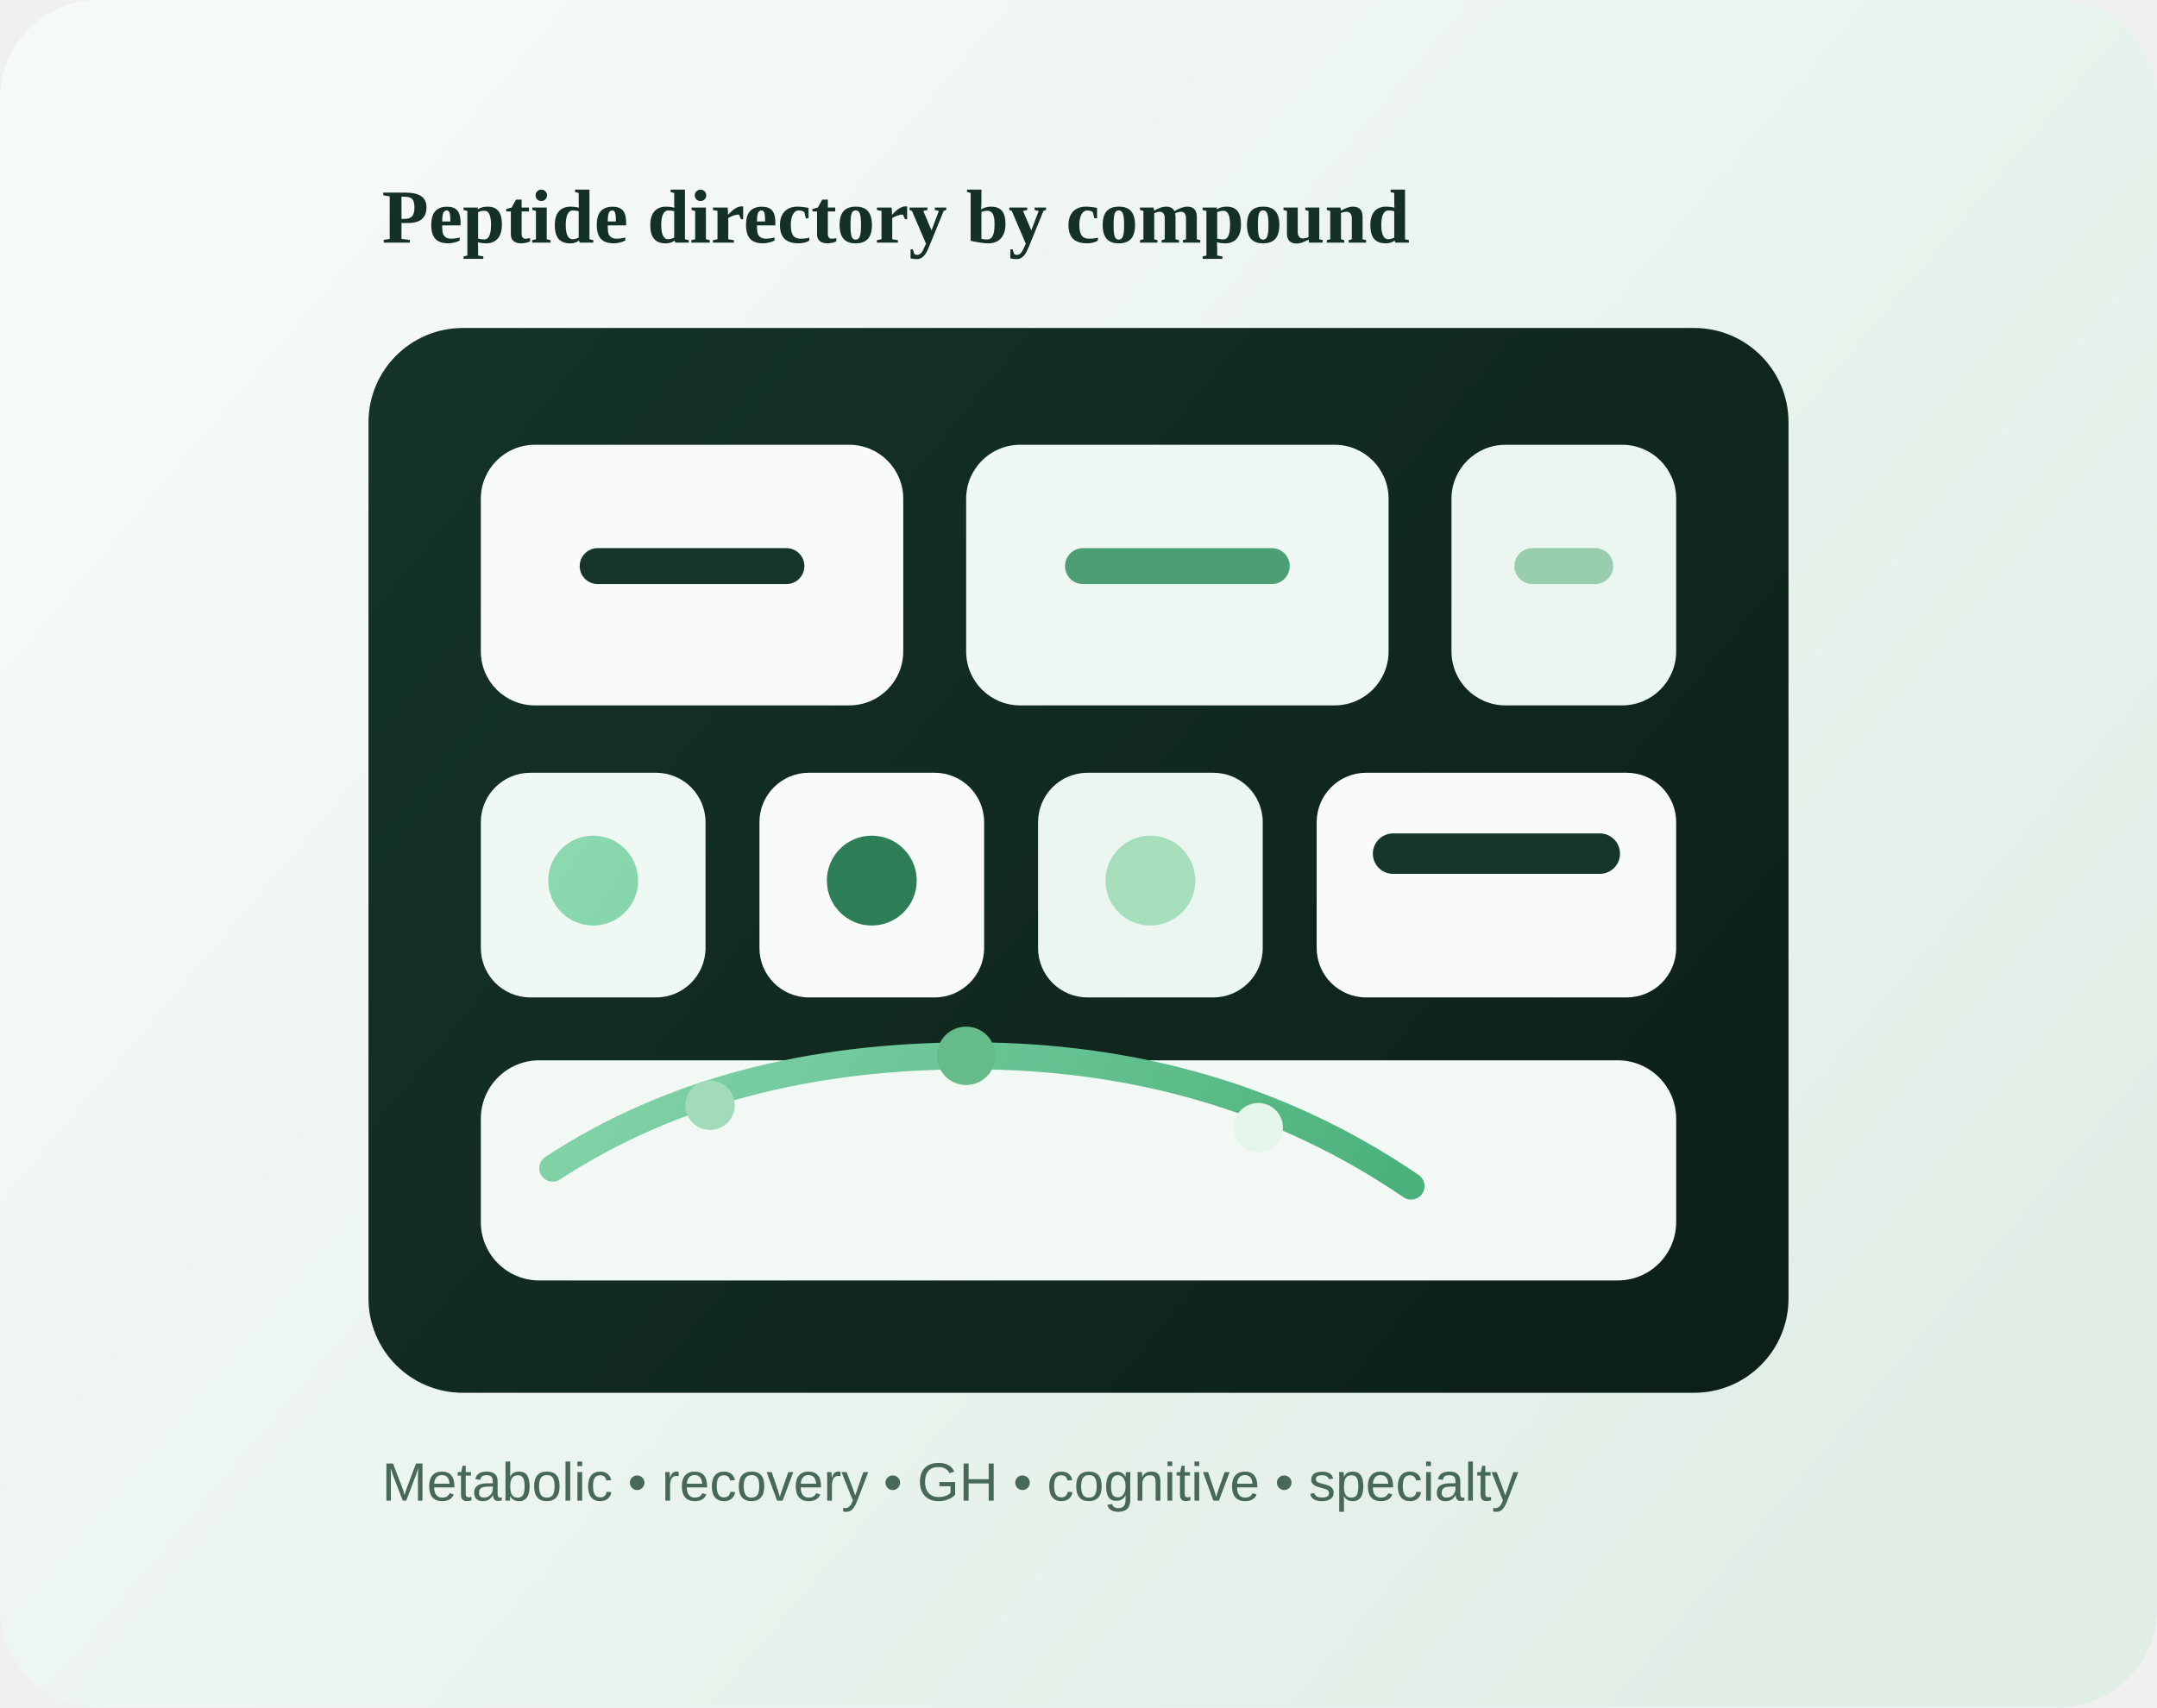
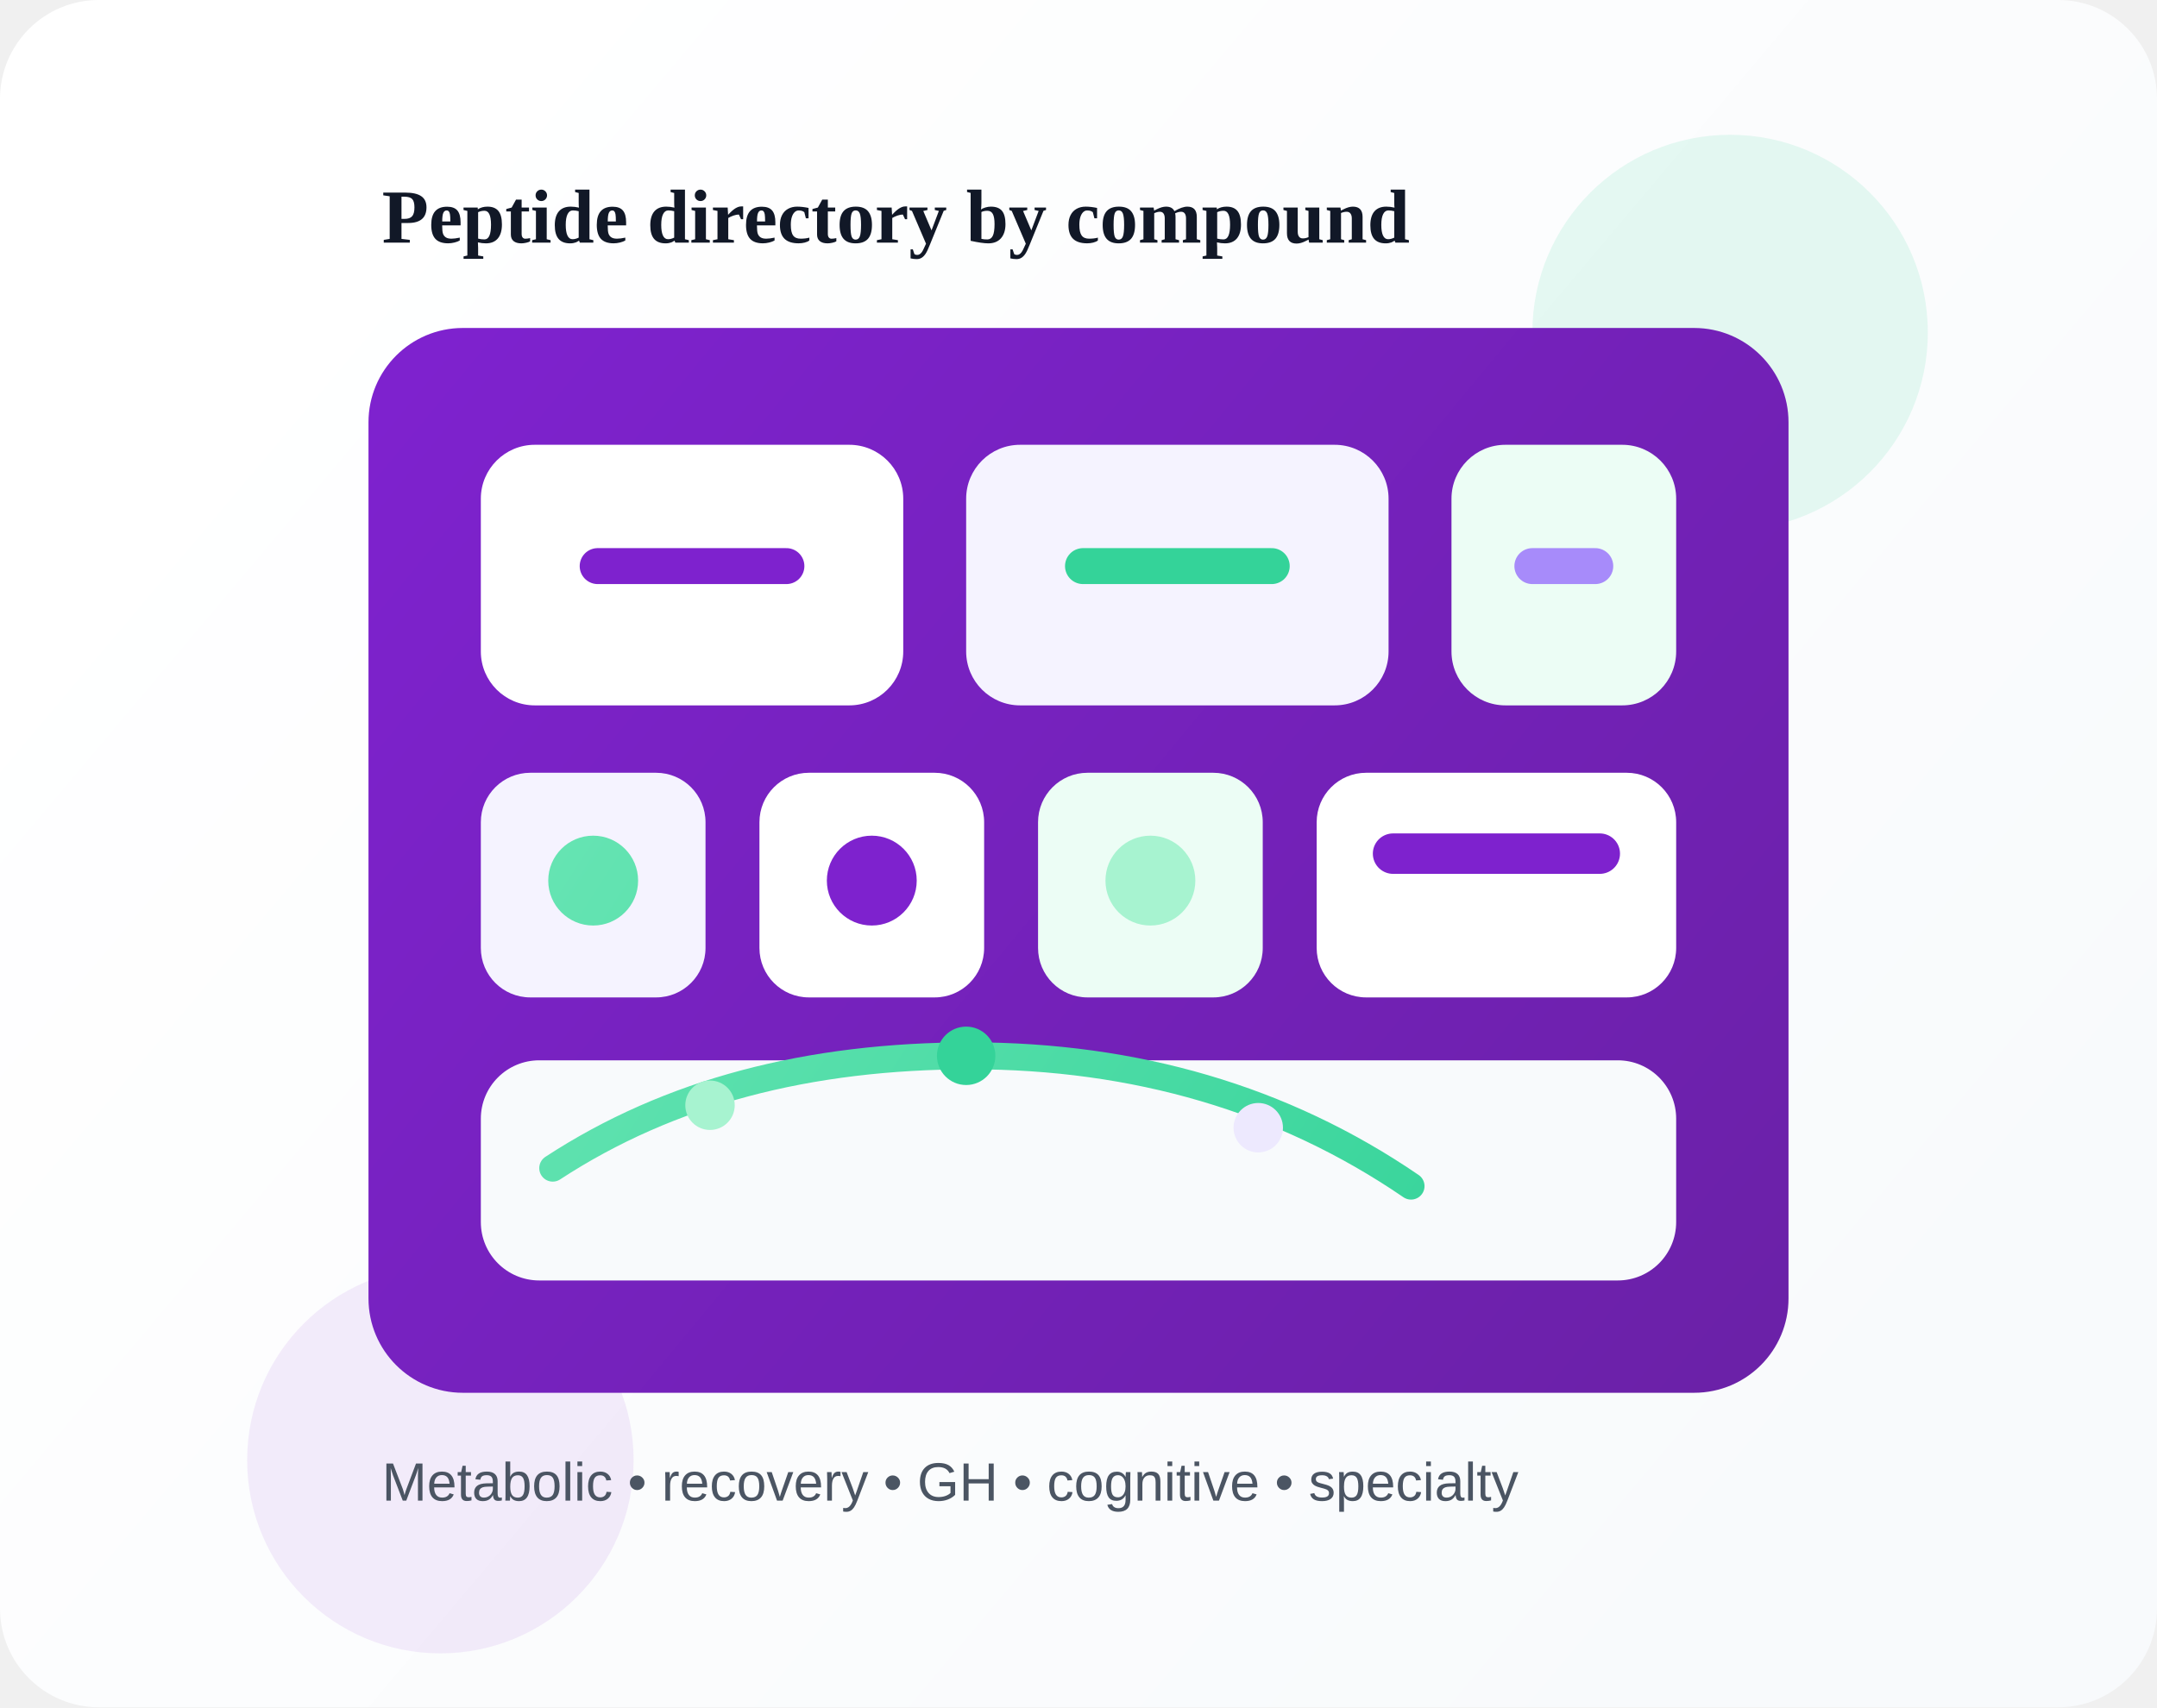
<svg xmlns="http://www.w3.org/2000/svg" width="960" height="760" viewBox="0 0 960 760" fill="none">
  <defs>
    <linearGradient id="dir-bg" x1="130" y1="88" x2="832" y2="680" gradientUnits="userSpaceOnUse">
-       <stop stop-color="#F6FAF7" />
-       <stop offset="1" stop-color="#E0EEE6" />
+       <stop stop-color="#FFFFFF" />
+       <stop offset="1" stop-color="#F8FAFC" />
    </linearGradient>
    <linearGradient id="dir-dark" x1="196" y1="148" x2="764" y2="618" gradientUnits="userSpaceOnUse">
-       <stop stop-color="#153328" />
-       <stop offset="1" stop-color="#0C1F18" />
+       <stop stop-color="#7E22CE" />
+       <stop offset="1" stop-color="#6B21A8" />
    </linearGradient>
    <linearGradient id="dir-accent" x1="236" y1="238" x2="704" y2="540" gradientUnits="userSpaceOnUse">
-       <stop stop-color="#9BE2BC" />
-       <stop offset="1" stop-color="#3EAA72" />
+       <stop stop-color="#6EE7B7" />
+       <stop offset="1" stop-color="#34D399" />
    </linearGradient>
  </defs>
  <rect width="960" height="760" rx="44" fill="url(#dir-bg)" />
+   <circle cx="770" cy="148" r="88" fill="#34D399" fill-opacity=".12" />
+   <circle cx="196" cy="650" r="86" fill="#7E22CE" fill-opacity=".08" />
  <rect x="164" y="146" width="632" height="474" rx="42" fill="url(#dir-dark)" />
-   <rect x="214" y="198" width="188" height="116" rx="24" fill="#F8FBF9" />
-   <rect x="430" y="198" width="188" height="116" rx="24" fill="#EFF8F2" />
-   <rect x="646" y="198" width="100" height="116" rx="24" fill="#ECF6F0" />
-   <rect x="214" y="344" width="100" height="100" rx="22" fill="#EFF8F2" />
-   <rect x="338" y="344" width="100" height="100" rx="22" fill="#F8FBF9" />
-   <rect x="462" y="344" width="100" height="100" rx="22" fill="#ECF6F0" />
-   <rect x="586" y="344" width="160" height="100" rx="22" fill="#F8FBF9" />
-   <rect x="214" y="472" width="532" height="98" rx="26" fill="#F2F9F4" />
-   <path d="M266 252H350" stroke="#17362A" stroke-width="16" stroke-linecap="round" />
-   <path d="M482 252H566" stroke="#4C9F73" stroke-width="16" stroke-linecap="round" />
-   <path d="M682 252H710" stroke="#98CEAE" stroke-width="16" stroke-linecap="round" />
+   <rect x="214" y="198" width="188" height="116" rx="24" fill="#FFFFFF" />
+   <rect x="430" y="198" width="188" height="116" rx="24" fill="#F5F3FF" />
+   <rect x="646" y="198" width="100" height="116" rx="24" fill="#ECFDF5" />
+   <rect x="214" y="344" width="100" height="100" rx="22" fill="#F5F3FF" />
+   <rect x="338" y="344" width="100" height="100" rx="22" fill="#FFFFFF" />
+   <rect x="462" y="344" width="100" height="100" rx="22" fill="#ECFDF5" />
+   <rect x="586" y="344" width="160" height="100" rx="22" fill="#FFFFFF" />
+   <rect x="214" y="472" width="532" height="98" rx="26" fill="#F8FAFC" />
+   <path d="M266 252H350" stroke="#7E22CE" stroke-width="16" stroke-linecap="round" />
+   <path d="M482 252H566" stroke="#34D399" stroke-width="16" stroke-linecap="round" />
+   <path d="M682 252H710" stroke="#A78BFA" stroke-width="16" stroke-linecap="round" />
  <circle cx="264" cy="392" r="20" fill="url(#dir-accent)" />
-   <circle cx="388" cy="392" r="20" fill="#2D7D56" />
-   <circle cx="512" cy="392" r="20" fill="#A6DDBB" />
-   <path d="M620 380H712" stroke="#17362A" stroke-width="18" stroke-linecap="round" />
+   <circle cx="388" cy="392" r="20" fill="#7E22CE" />
+   <circle cx="512" cy="392" r="20" fill="#A7F3D0" />
+   <path d="M620 380H712" stroke="#7E22CE" stroke-width="18" stroke-linecap="round" />
  <path d="M246 520C298 486 360 470 432 470C505 470 571 489 628 528" stroke="url(#dir-accent)" stroke-width="12" stroke-linecap="round" />
-   <circle cx="316" cy="492" r="11" fill="#A2DBB9" />
-   <circle cx="430" cy="470" r="13" fill="#65BC89" />
-   <circle cx="560" cy="502" r="11" fill="#E5F6EB" />
-   <text x="170" y="108" fill="#153127" font-family="Georgia, 'Times New Roman', serif" font-size="34" font-weight="700">Peptide directory by compound</text>
-   <text x="170" y="668" fill="#486957" font-family="Arial, Helvetica, sans-serif" font-size="24">Metabolic • recovery • GH • cognitive • specialty</text>
+   <circle cx="316" cy="492" r="11" fill="#A7F3D0" />
+   <circle cx="430" cy="470" r="13" fill="#34D399" />
+   <circle cx="560" cy="502" r="11" fill="#EDE9FE" />
+   <text x="170" y="108" fill="#111827" font-family="Georgia, 'Times New Roman', serif" font-size="34" font-weight="700">Peptide directory by compound</text>
+   <text x="170" y="668" fill="#4B5563" font-family="Arial, Helvetica, sans-serif" font-size="24">Metabolic • recovery • GH • cognitive • specialty</text>
</svg>
